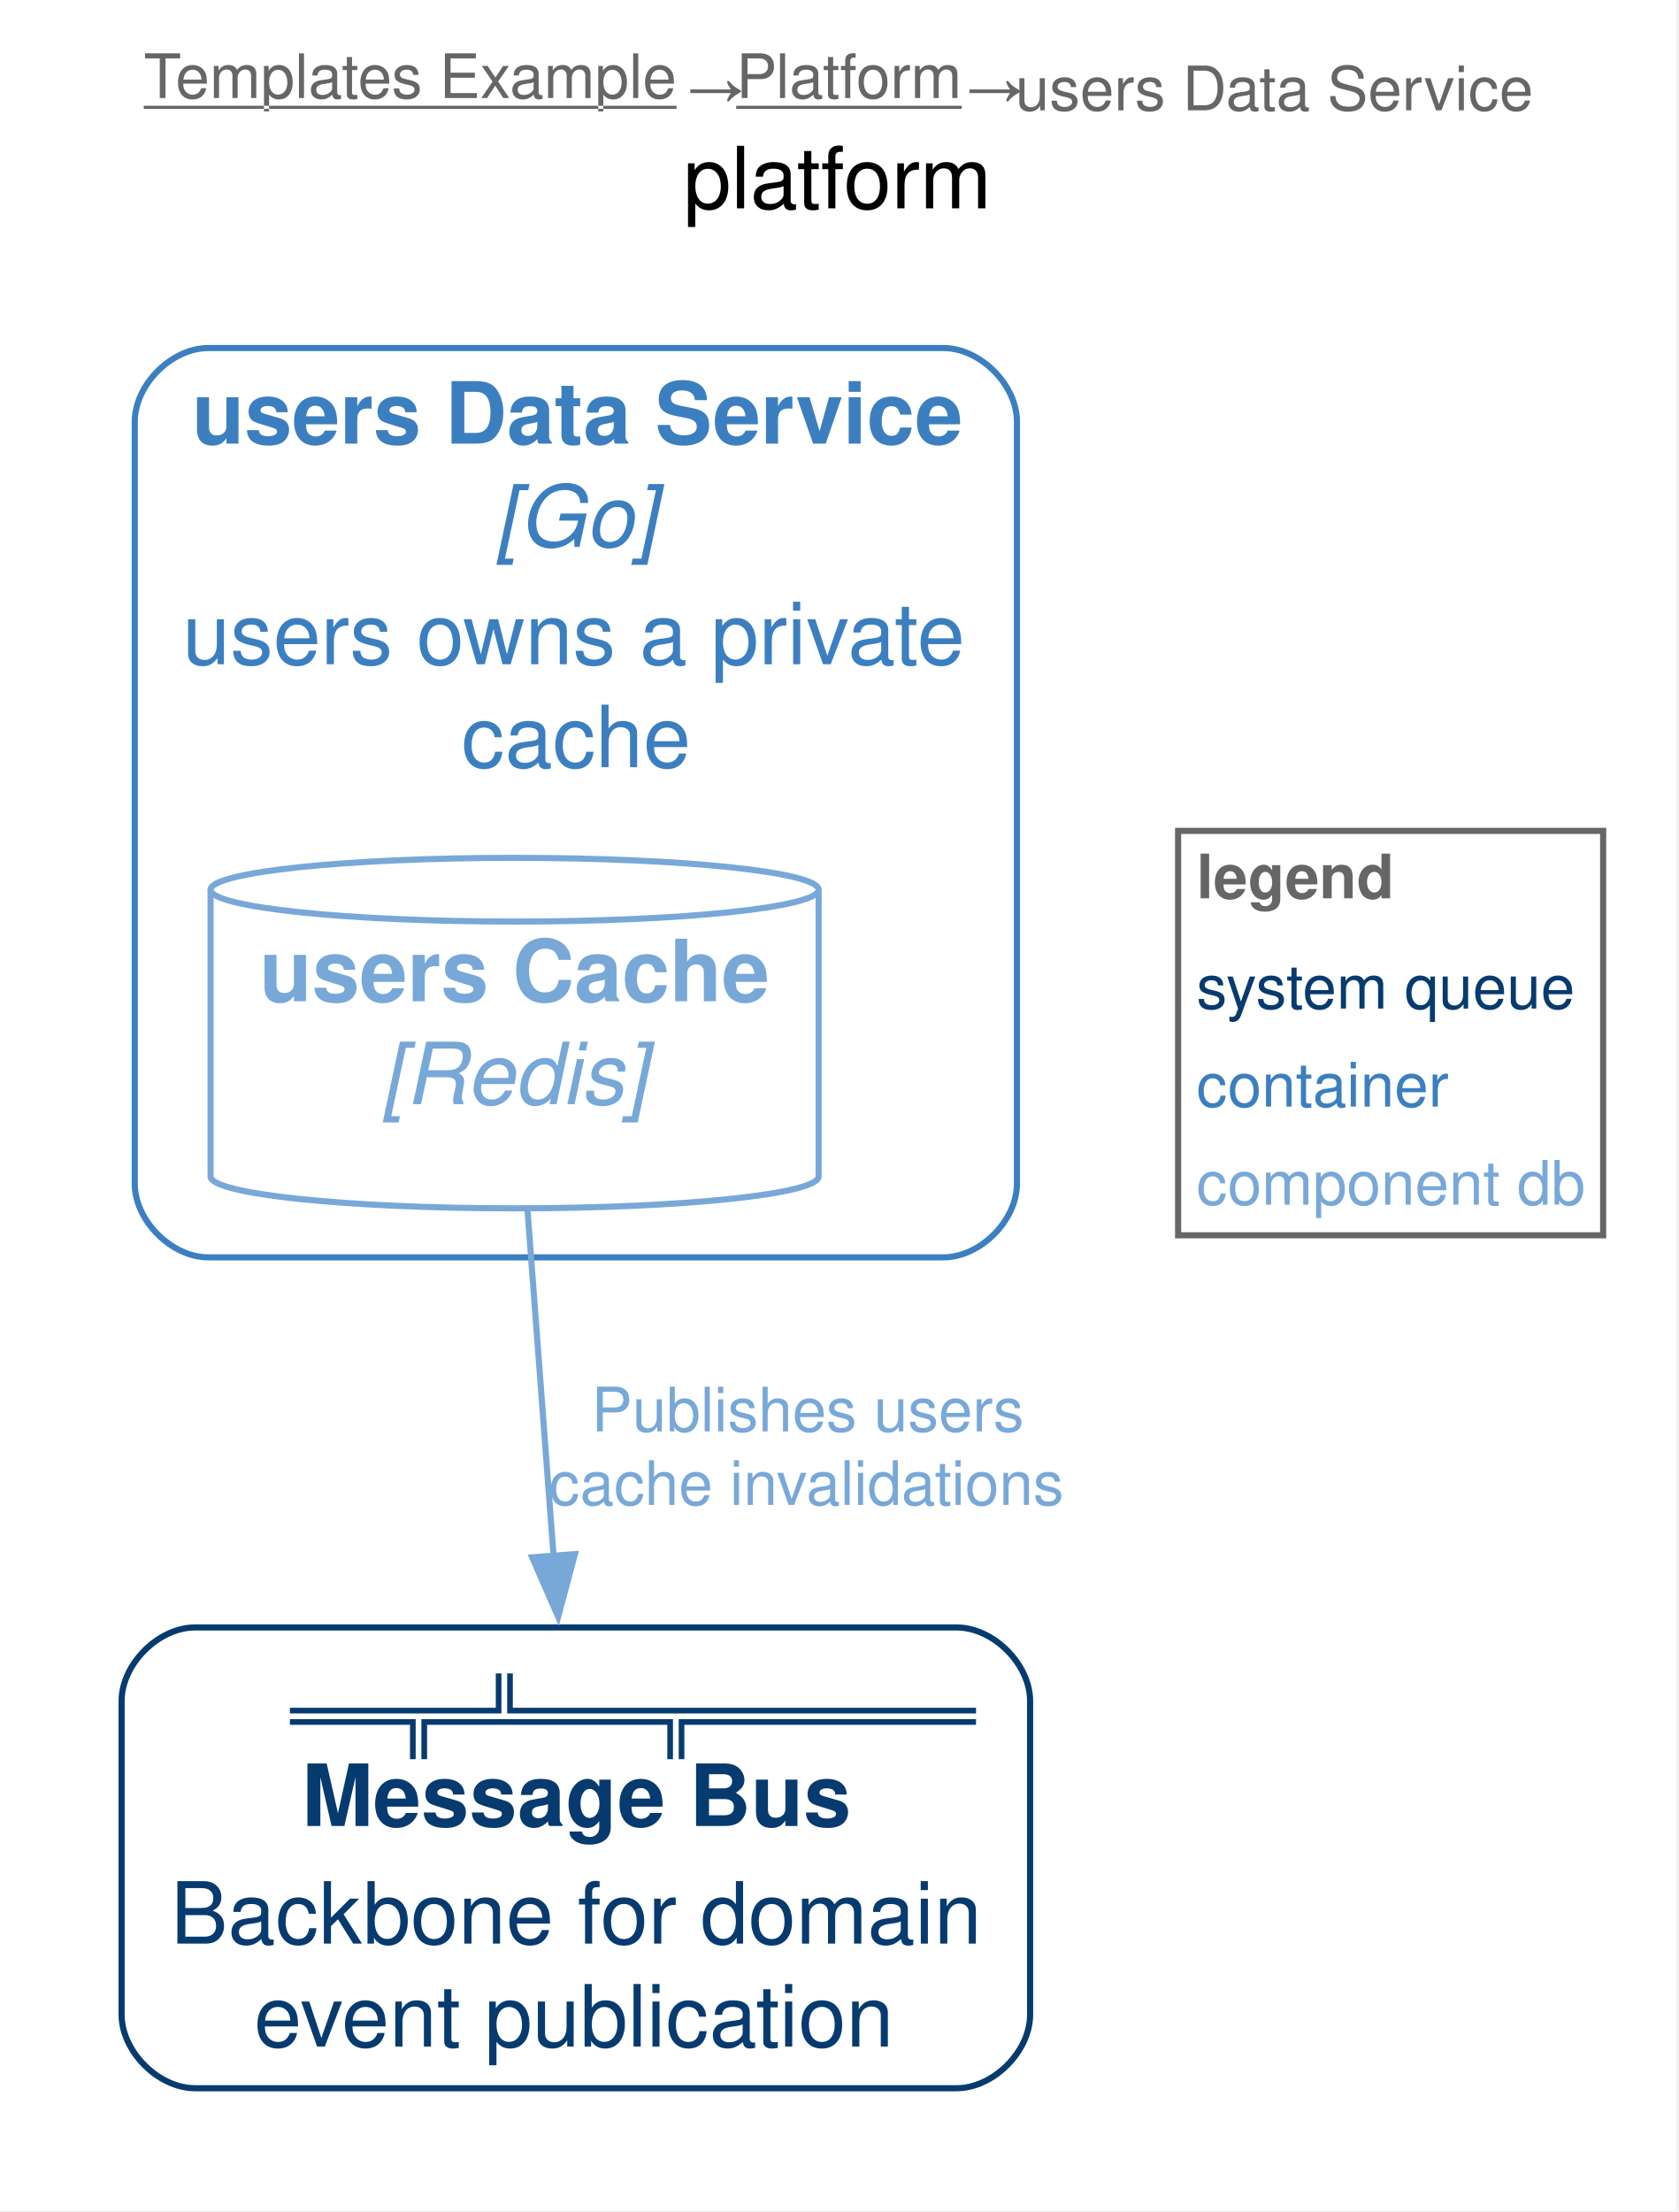
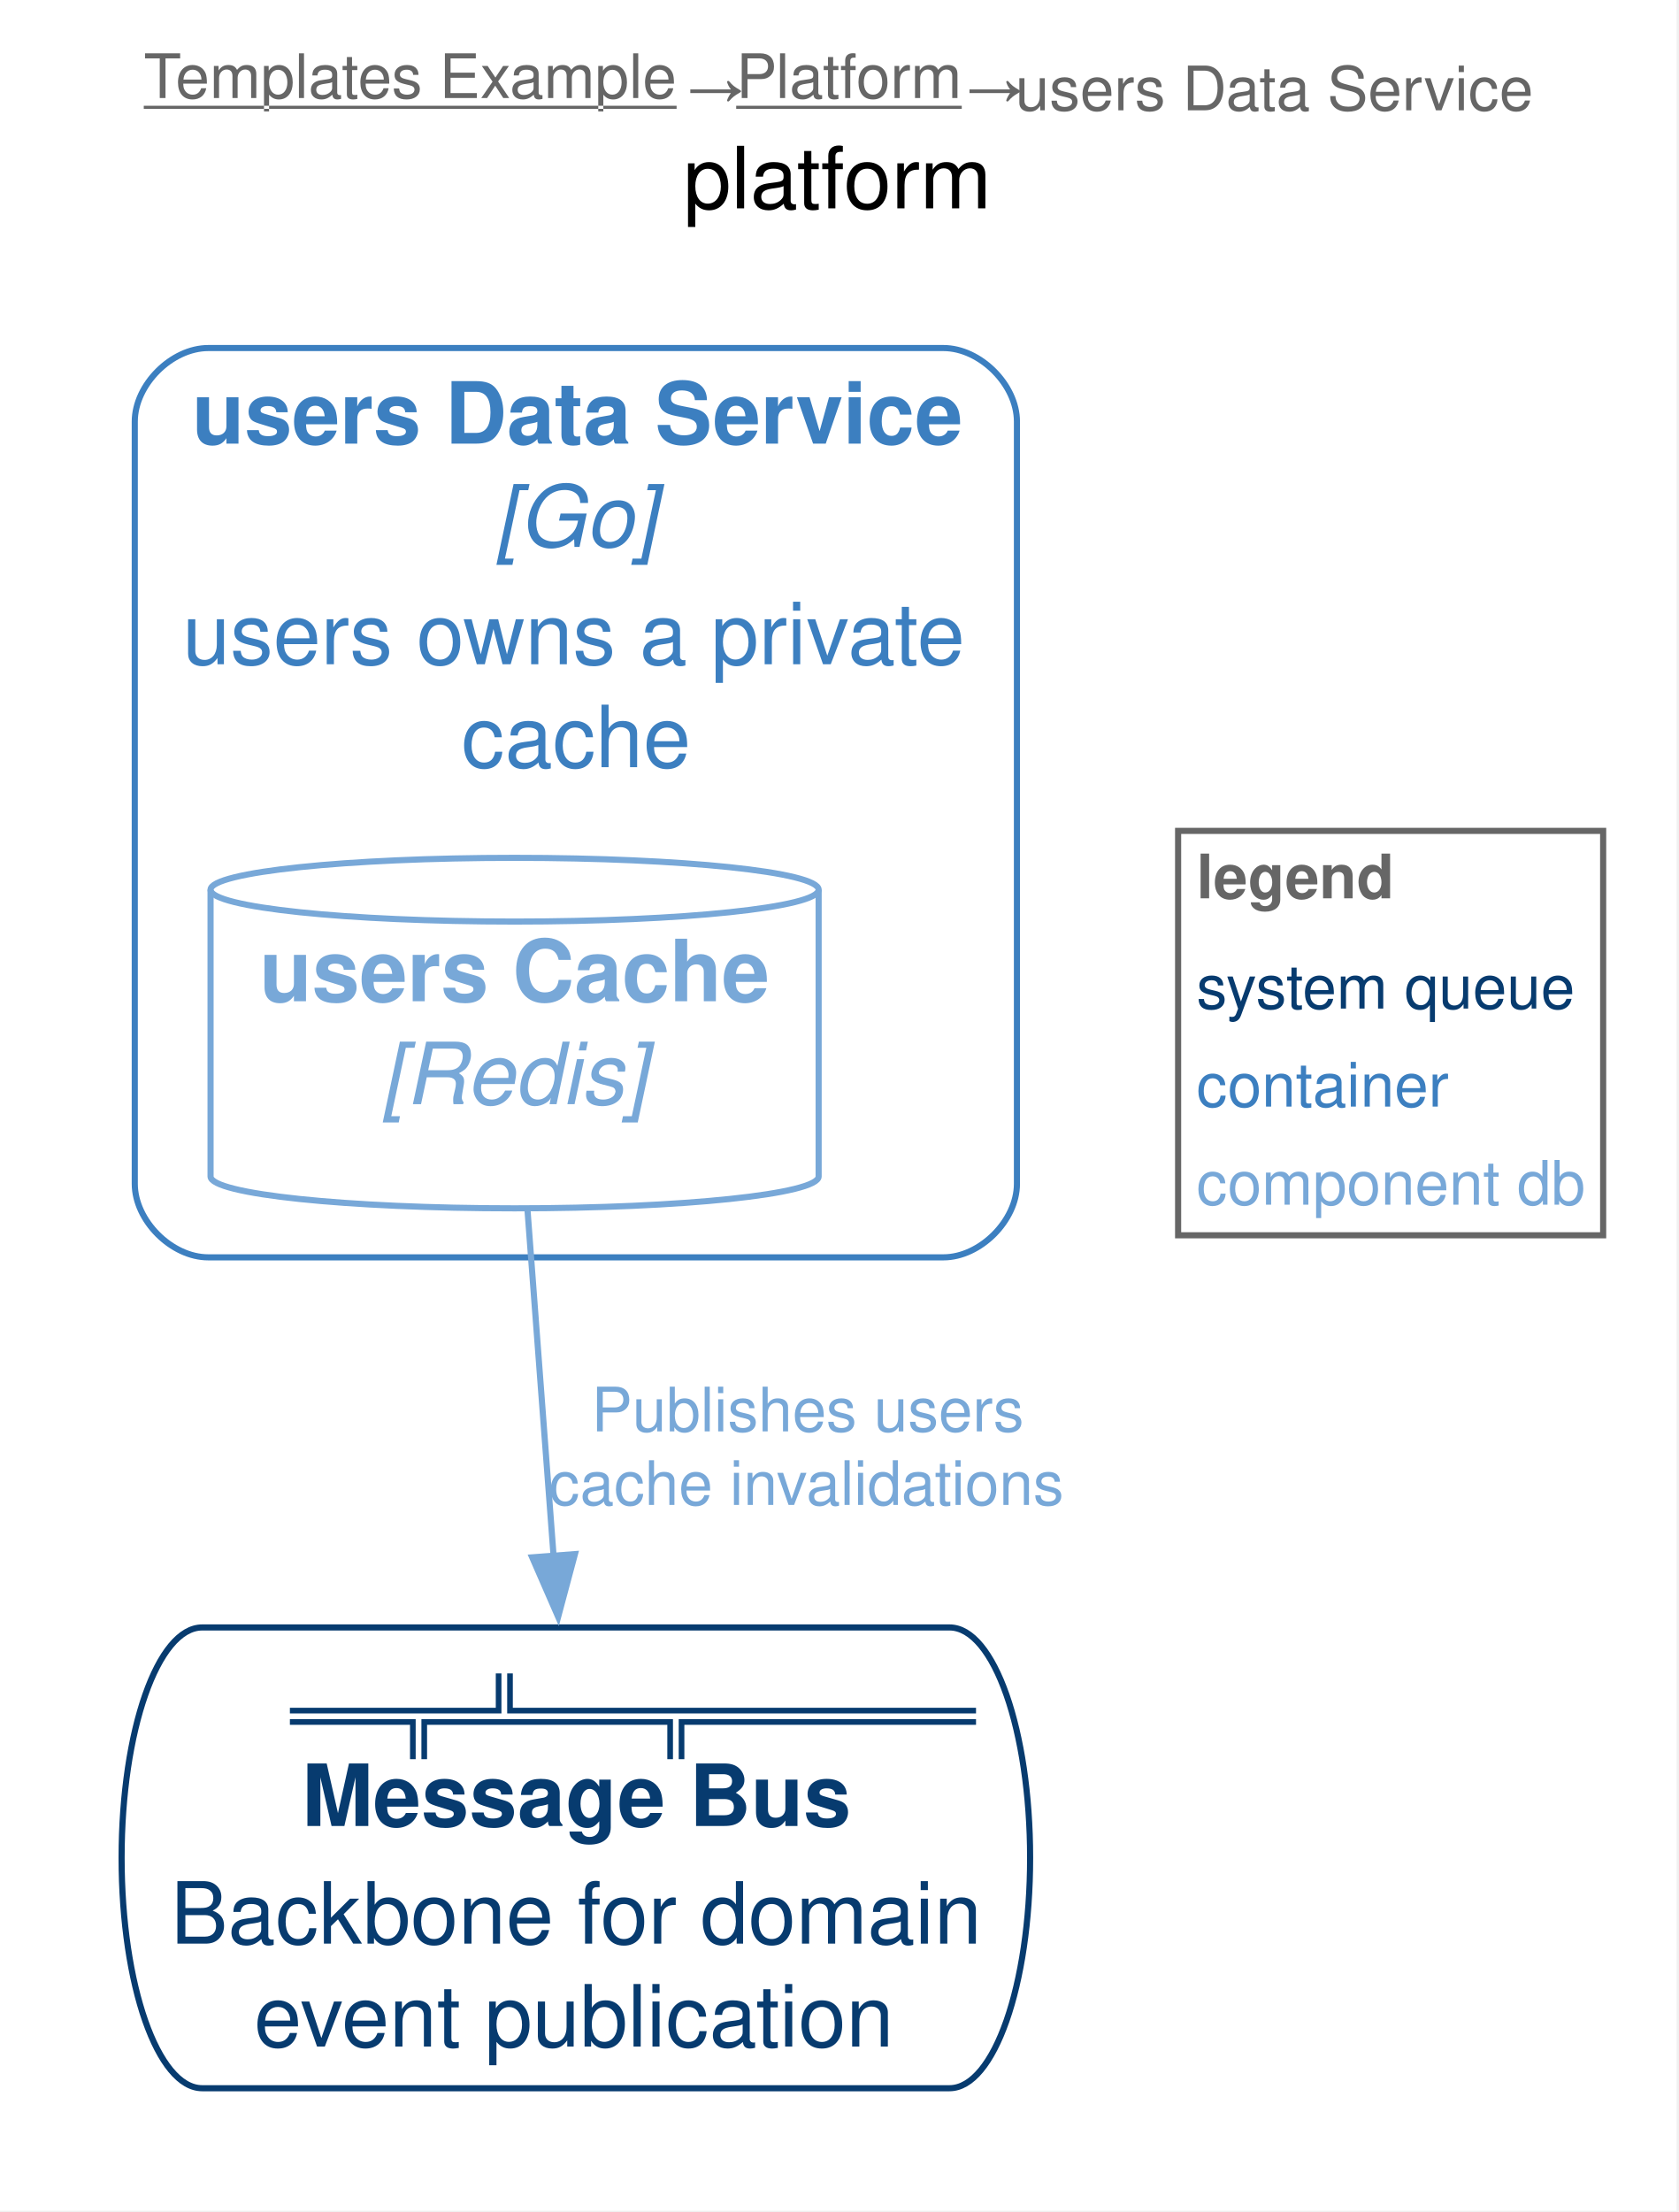
<svg xmlns="http://www.w3.org/2000/svg" xmlns:xlink="http://www.w3.org/1999/xlink" width="274pt" height="361pt" viewBox="0.00 0.00 274.00 361.00">
  <g id="graph0" class="graph" transform="scale(1 1) rotate(0) translate(4 356.8)">
    <polygon fill="white" stroke="none" points="-4,4 -4,-356.8 269.69,-356.8 269.69,4 -4,4" />
    <g id="a_graph0_1">
      <a xlink:href="../../06-templates.svg" xlink:title="&lt;TABLE&gt;">
        <text xml:space="preserve" text-anchor="start" x="19.47" y="-340.8" font-family="Helvetica,sans-Serif" text-decoration="underline" font-size="10.00" fill="#666666">Templates Example</text>
      </a>
    </g>
    <text xml:space="preserve" text-anchor="start" x="107.84" y="-338.8" font-family="Helvetica,sans-Serif" font-size="10.00" fill="#666666">→</text>
    <g id="a_graph0_2">
      <a xlink:href="../platform.svg" xlink:title="&lt;TABLE&gt;">
        <text xml:space="preserve" text-anchor="start" x="116.17" y="-340.8" font-family="Helvetica,sans-Serif" text-decoration="underline" font-size="10.00" fill="#666666">Platform</text>
      </a>
    </g>
    <text xml:space="preserve" text-anchor="start" x="153.41" y="-338.8" font-family="Helvetica,sans-Serif" font-size="10.00" fill="#666666">→</text>
    <text xml:space="preserve" text-anchor="start" x="161.74" y="-338.8" font-family="Helvetica,sans-Serif" font-size="10.00" fill="#666666">users Data Service</text>
    <text xml:space="preserve" text-anchor="start" x="107.56" y="-322.8" font-family="Helvetica,sans-Serif" font-size="14.00">platform</text>
    <g id="clust1" class="cluster">
</g>
    <g id="clust2" class="cluster">
      <path fill="none" stroke="#3c7fc0" d="M30,-151.6C30,-151.6 150,-151.6 150,-151.6 156,-151.6 162,-157.6 162,-163.6 162,-163.6 162,-288 162,-288 162,-294 156,-300 150,-300 150,-300 30,-300 30,-300 24,-300 18,-294 18,-288 18,-288 18,-163.6 18,-163.6 18,-157.6 24,-151.6 30,-151.6" />
      <text xml:space="preserve" text-anchor="start" x="27.35" y="-284.4" font-family="Helvetica,sans-Serif" font-weight="bold" font-size="14.00" fill="#3c7fc0">users Data Service</text>
      <text xml:space="preserve" text-anchor="start" x="76.77" y="-267.6" font-family="Helvetica,sans-Serif" font-style="italic" font-size="14.00" fill="#3c7fc0">[Go]</text>
      <text xml:space="preserve" text-anchor="start" x="25.8" y="-248.4" font-family="Helvetica,sans-Serif" font-size="14.00" fill="#3c7fc0">users owns a private</text>
      <text xml:space="preserve" text-anchor="start" x="71.32" y="-231.6" font-family="Helvetica,sans-Serif" font-size="14.00" fill="#3c7fc0">cache</text>
    </g>
    <g id="node1" class="node">
-       <path fill="none" stroke="#073b6f" d="M152.15,-91.2C152.15,-91.2 27.85,-91.2 27.85,-91.2 21.85,-91.2 15.85,-85.2 15.85,-79.2 15.85,-79.2 15.85,-28 15.85,-28 15.85,-22 21.85,-16 27.85,-16 27.85,-16 152.15,-16 152.15,-16 158.15,-16 164.15,-22 164.15,-28 164.15,-28 164.15,-79.2 164.15,-79.2 164.15,-85.2 158.15,-91.2 152.15,-91.2" />
+       <path d="M29.01,-91.20 A13.16,37.60 0 0,0 29.01,-16.00 L150.99,-16.00 A13.16,37.60 0 0,0 150.99,-91.20 A13.16,37.60 0 1,1 150.99,-91.20 Z" fill="none" stroke="#073b6f" />
      <text xml:space="preserve" text-anchor="start" x="43.32" y="-73.2" font-family="Helvetica,sans-Serif" font-size="14.00" fill="#073b6f">═╦╩═╦═══</text>
      <text xml:space="preserve" text-anchor="start" x="45.26" y="-58.8" font-family="Helvetica,sans-Serif" font-weight="bold" font-size="14.00" fill="#073b6f">Message Bus</text>
      <text xml:space="preserve" text-anchor="start" x="23.85" y="-39.6" font-family="Helvetica,sans-Serif" font-size="14.00" fill="#073b6f">Backbone for domain</text>
      <text xml:space="preserve" text-anchor="start" x="37.46" y="-22.8" font-family="Helvetica,sans-Serif" font-size="14.00" fill="#073b6f">event publication</text>
    </g>
    <g id="node2" class="node">
      <path fill="none" stroke="#78a8d8" d="M129.63,-211.6C129.63,-214.47 107.39,-216.8 80,-216.8 52.61,-216.8 30.37,-214.47 30.37,-211.6 30.37,-211.6 30.37,-164.8 30.37,-164.8 30.37,-161.93 52.61,-159.6 80,-159.6 107.39,-159.6 129.63,-161.93 129.63,-164.8 129.63,-164.8 129.63,-211.6 129.63,-211.6" />
      <path fill="none" stroke="#78a8d8" d="M129.63,-211.6C129.63,-208.73 107.39,-206.4 80,-206.4 52.61,-206.4 30.37,-208.73 30.37,-211.6" />
      <text xml:space="preserve" text-anchor="start" x="38.37" y="-193.4" font-family="Helvetica,sans-Serif" font-weight="bold" font-size="14.00" fill="#78a8d8">users Cache</text>
      <text xml:space="preserve" text-anchor="start" x="58.21" y="-176.6" font-family="Helvetica,sans-Serif" font-style="italic" font-size="14.00" fill="#78a8d8">[Redis]</text>
    </g>
    <g id="edge1" class="edge">
      <path fill="none" stroke="#78a8d8" d="M82.1,-159.4C83.34,-142.97 84.94,-121.72 86.38,-102.65" />
      <polygon fill="#78a8d8" stroke="#78a8d8" points="89.85,-103.17 87.11,-92.93 82.87,-102.64 89.85,-103.17" />
      <text xml:space="preserve" text-anchor="start" x="92.55" y="-123.2" font-family="Helvetica,sans-Serif" font-size="10.00" fill="#78a8d8">Publishes users</text>
      <text xml:space="preserve" text-anchor="start" x="85.6" y="-111.2" font-family="Helvetica,sans-Serif" font-size="10.00" fill="#78a8d8">cache invalidations</text>
    </g>
    <g id="node3" class="node">
      <polygon fill="none" stroke="#666666" points="188.31,-155.2 188.31,-221.2 257.69,-221.2 257.69,-155.2 188.31,-155.2" />
      <text xml:space="preserve" text-anchor="start" x="191.31" y="-210.2" font-family="Helvetica,sans-Serif" font-weight="bold" font-size="10.00" fill="#666666">legend</text>
      <text xml:space="preserve" text-anchor="start" x="191.31" y="-192.2" font-family="Helvetica,sans-Serif" font-size="10.00" fill="#073b6f">system queue</text>
      <text xml:space="preserve" text-anchor="start" x="191.31" y="-176.2" font-family="Helvetica,sans-Serif" font-size="10.00" fill="#3c7fc0">container</text>
      <text xml:space="preserve" text-anchor="start" x="191.31" y="-160.2" font-family="Helvetica,sans-Serif" font-size="10.00" fill="#78a8d8">component db</text>
    </g>
  </g>
</svg>
